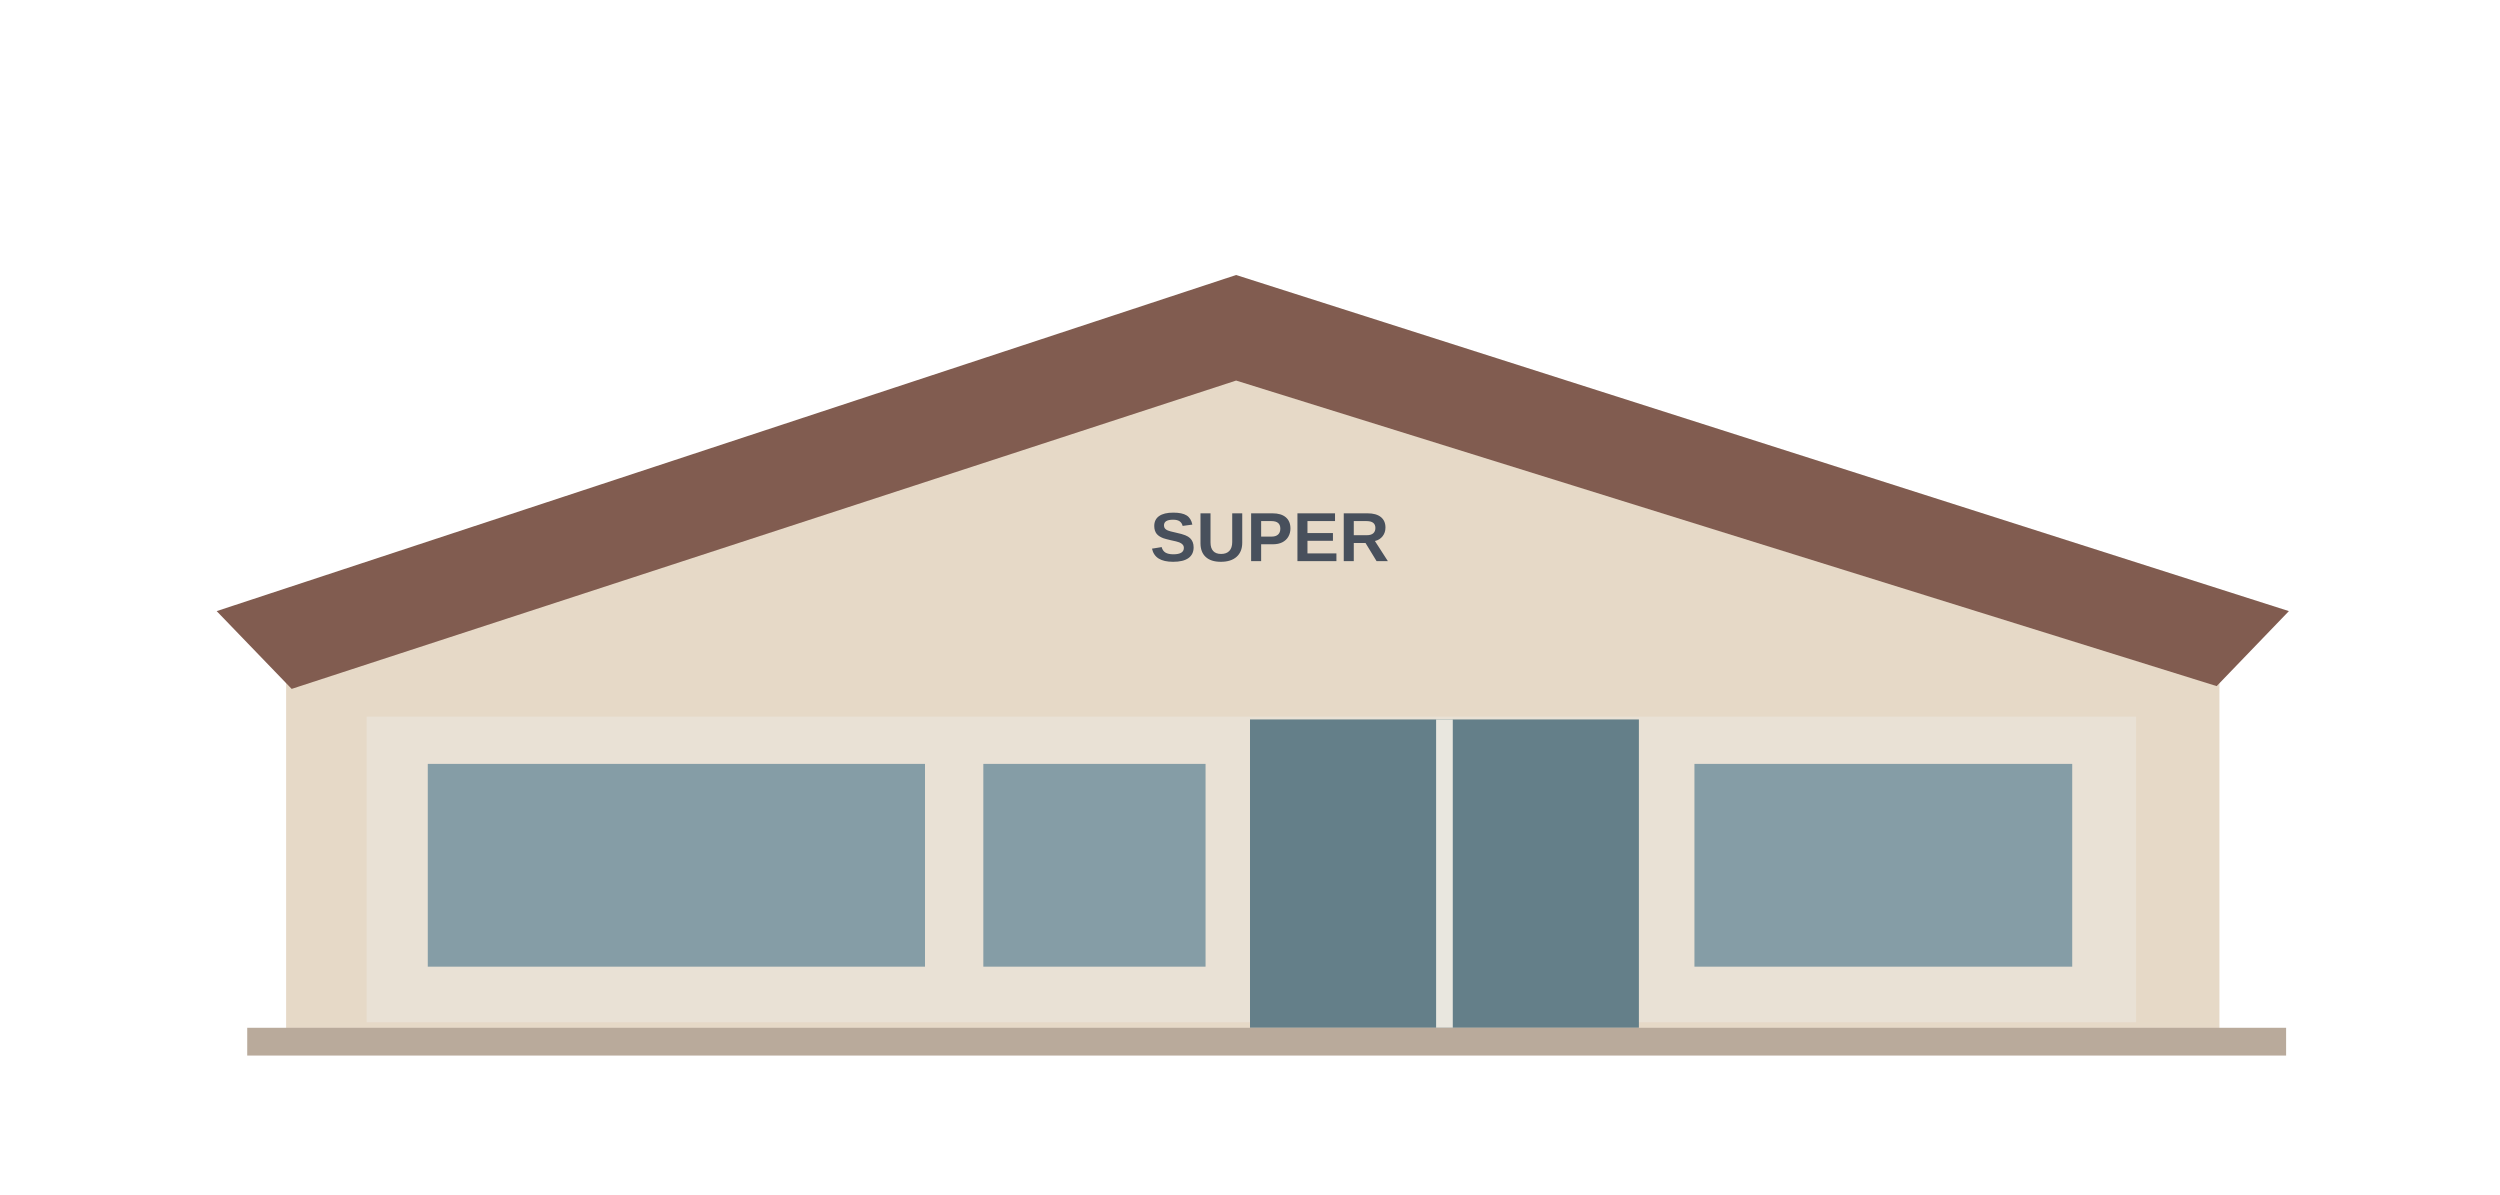
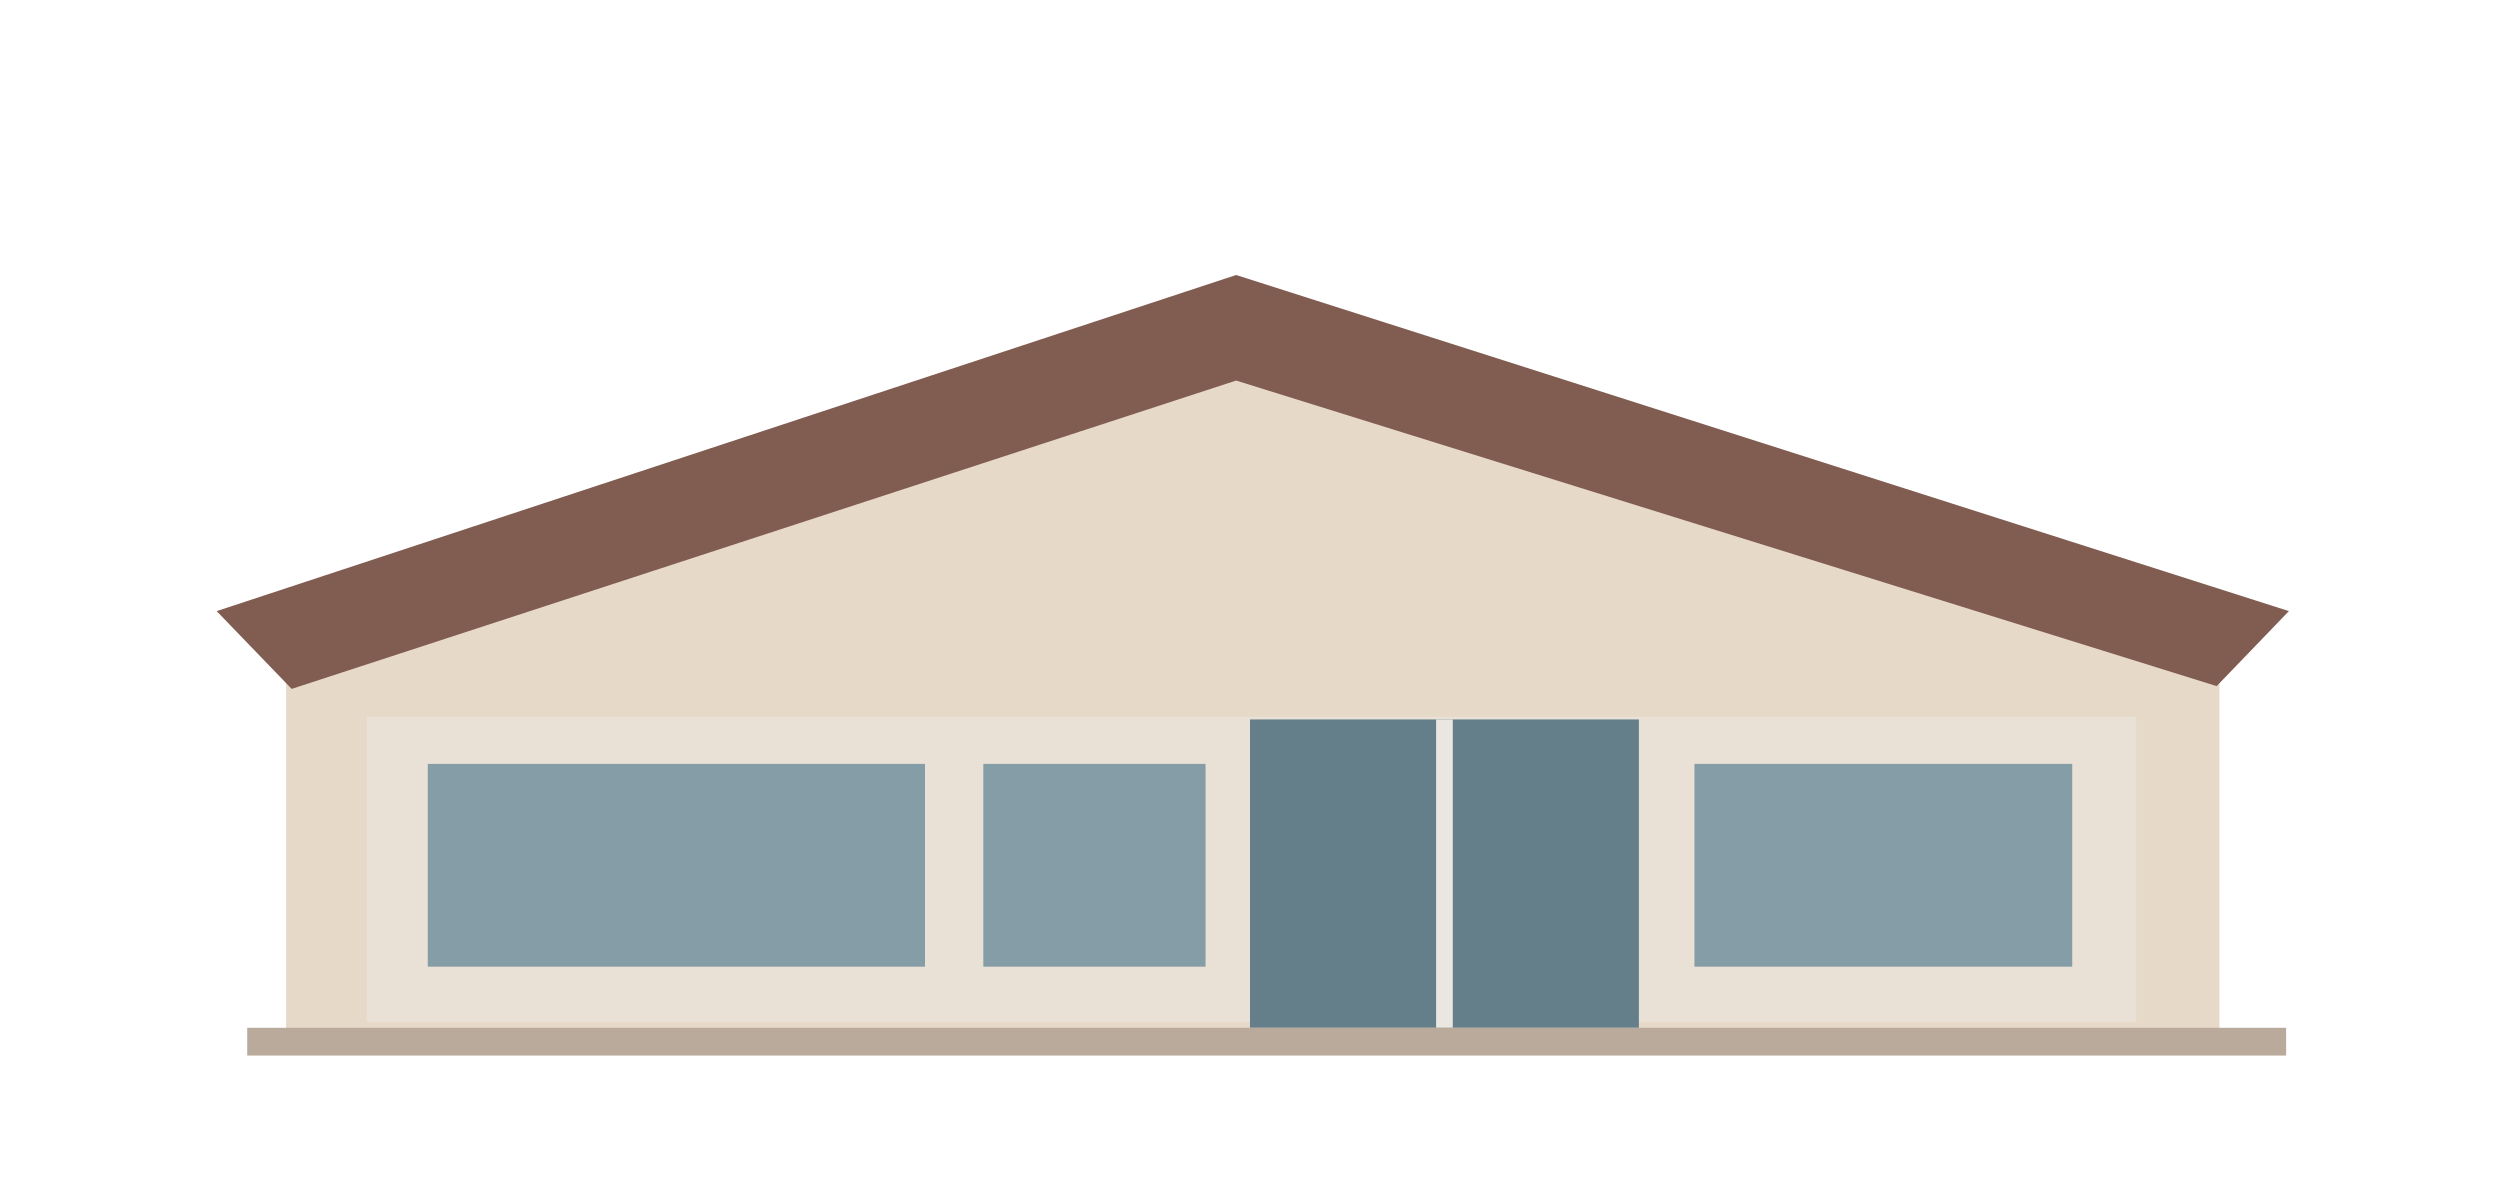
<svg xmlns="http://www.w3.org/2000/svg" viewBox="0 0 900 430">
  <rect width="900" height="430" fill="none" />
  <path d="M103 218L445 112L799 218V371H103Z" fill="#e6d9c7" />
  <path d="M78 220L445 99L824 220L798 247L445 137L105 248Z" fill="#815c50" />
  <path d="M132 258H769V368H132Z" fill="#e9e1d5" />
  <path d="M154 275H333V348H154ZM354 275H434V348H354ZM610 275H746V348H610Z" fill="#859da6" />
  <rect x="450" y="259" width="140" height="111" fill="#647f89" />
  <path d="M520 259V370" stroke="#e9e7df" stroke-width="6" />
-   <text x="414" y="202" font-family="Arial" font-size="25" font-weight="800" fill="#48505c">SUPER</text>
  <path d="M89 375H823" stroke="#b9aa9b" stroke-width="10" />
</svg>
